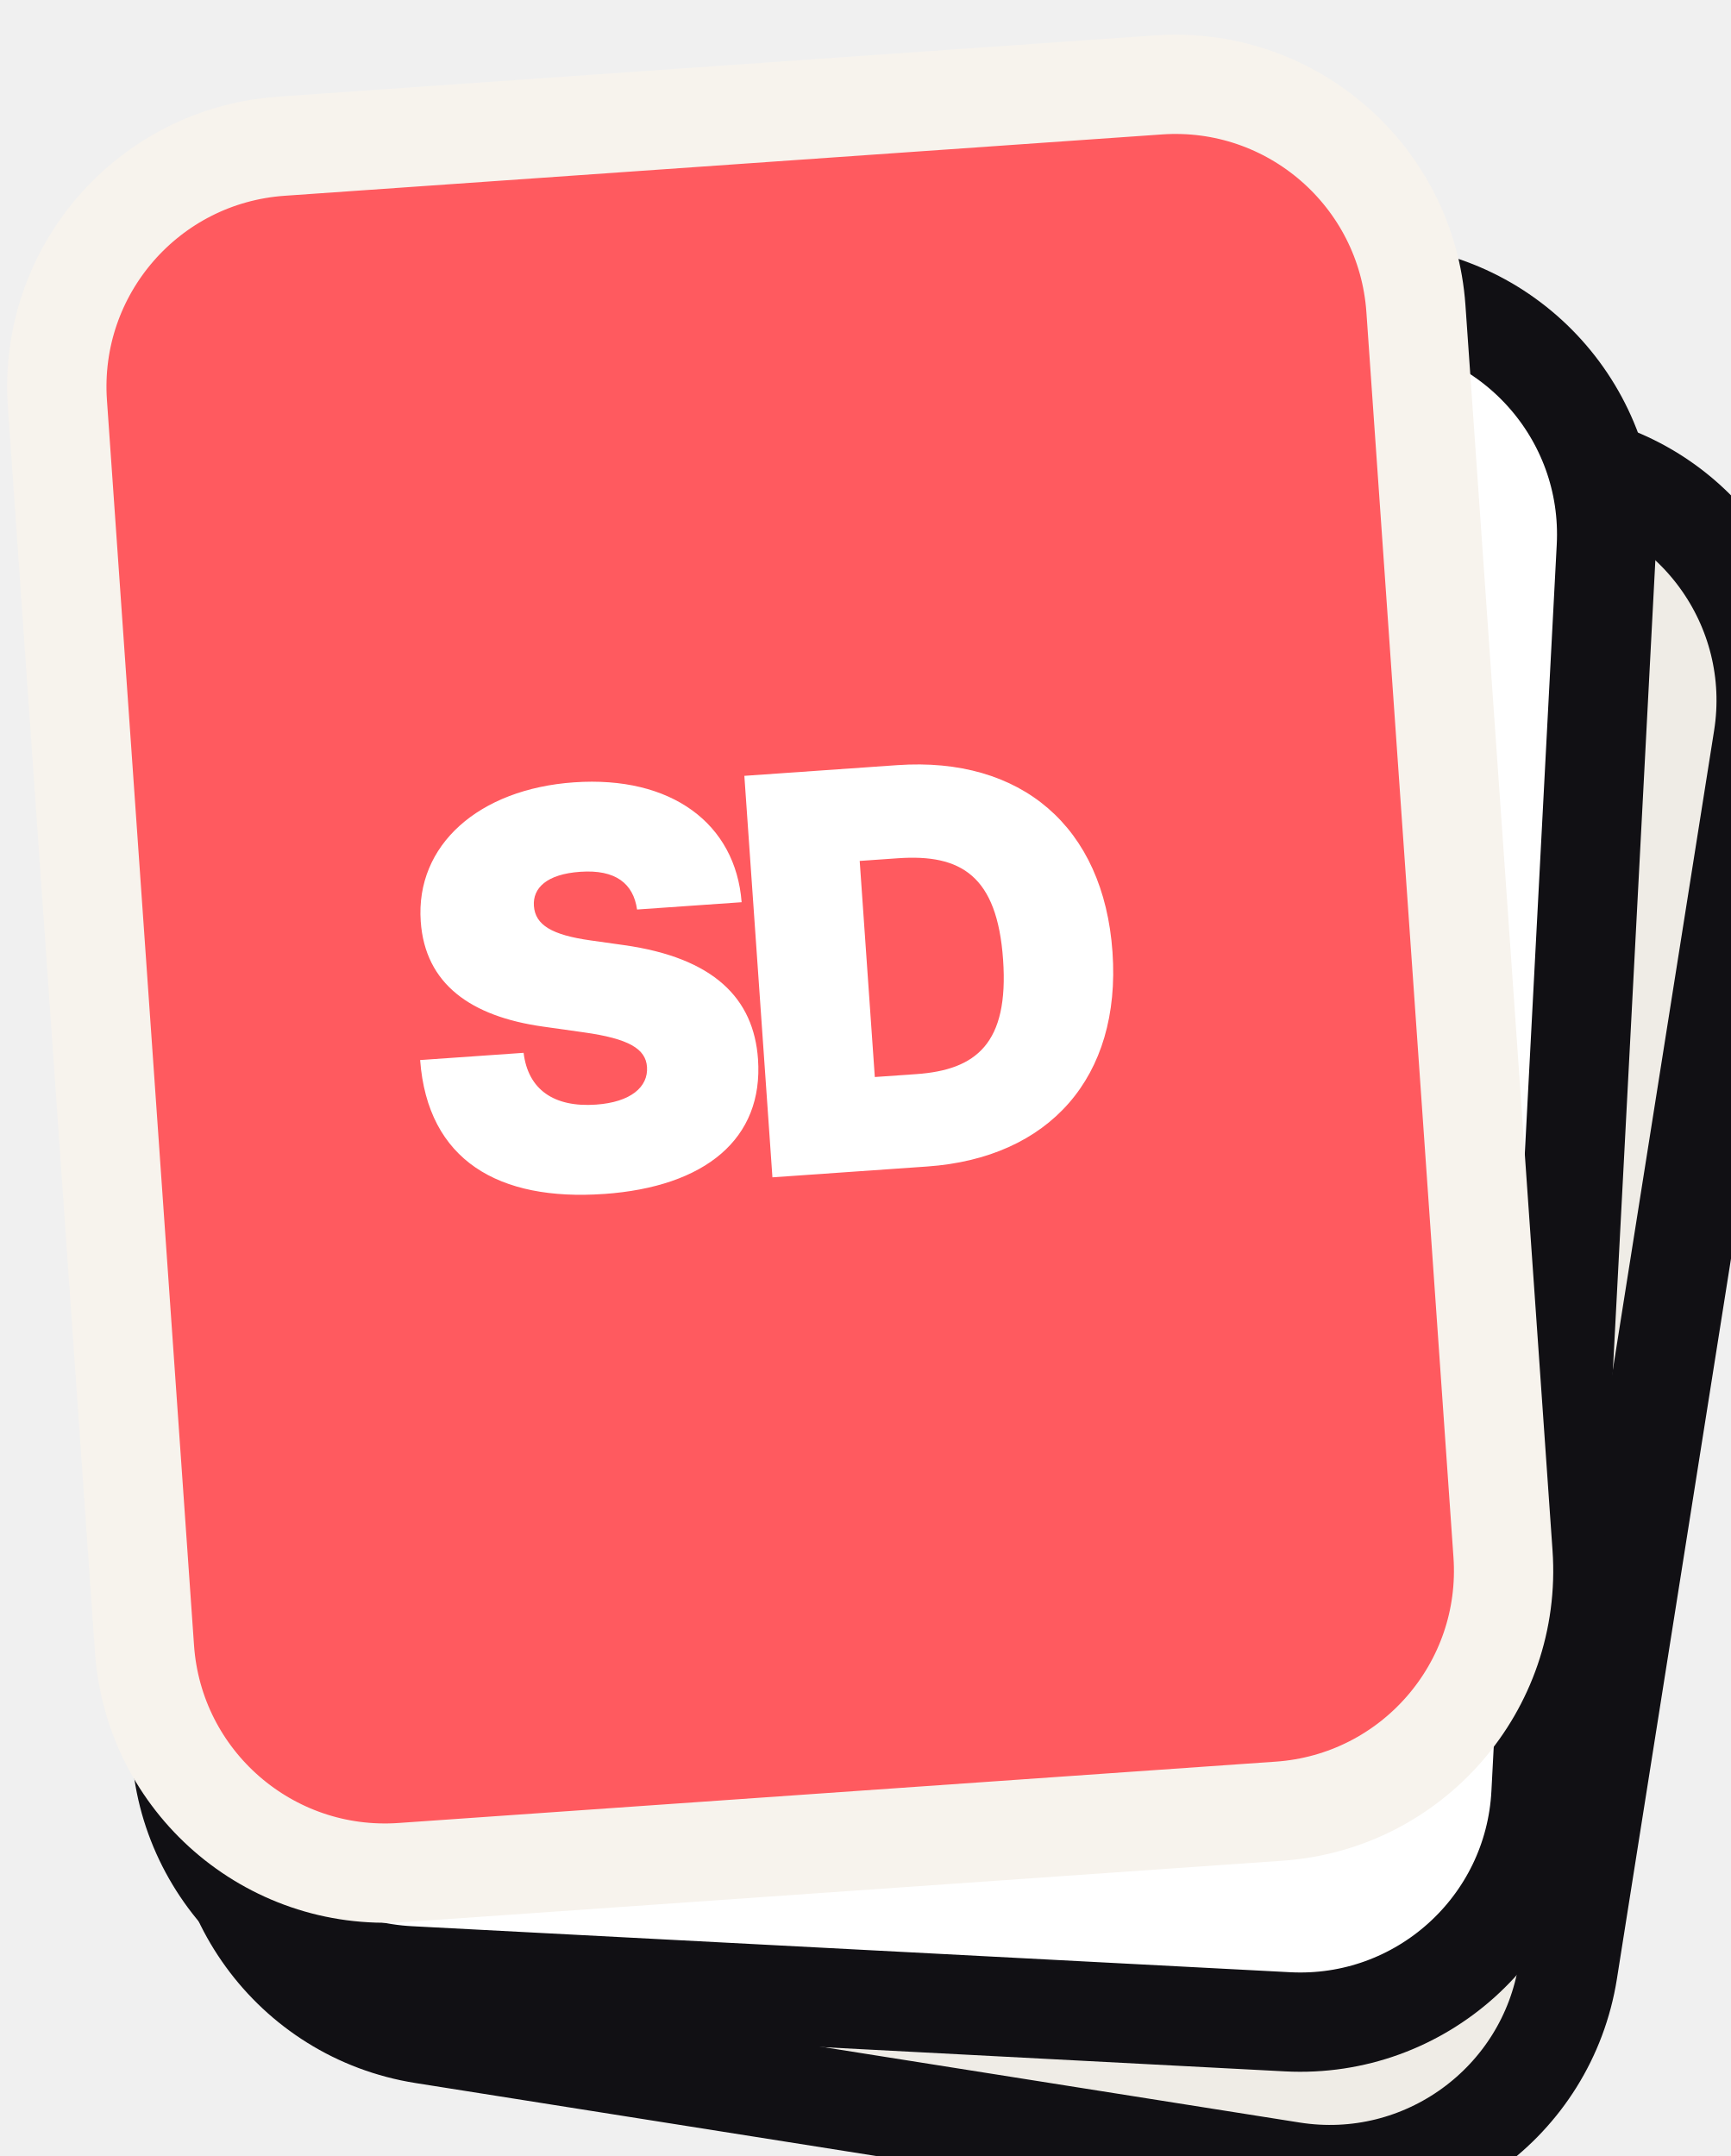
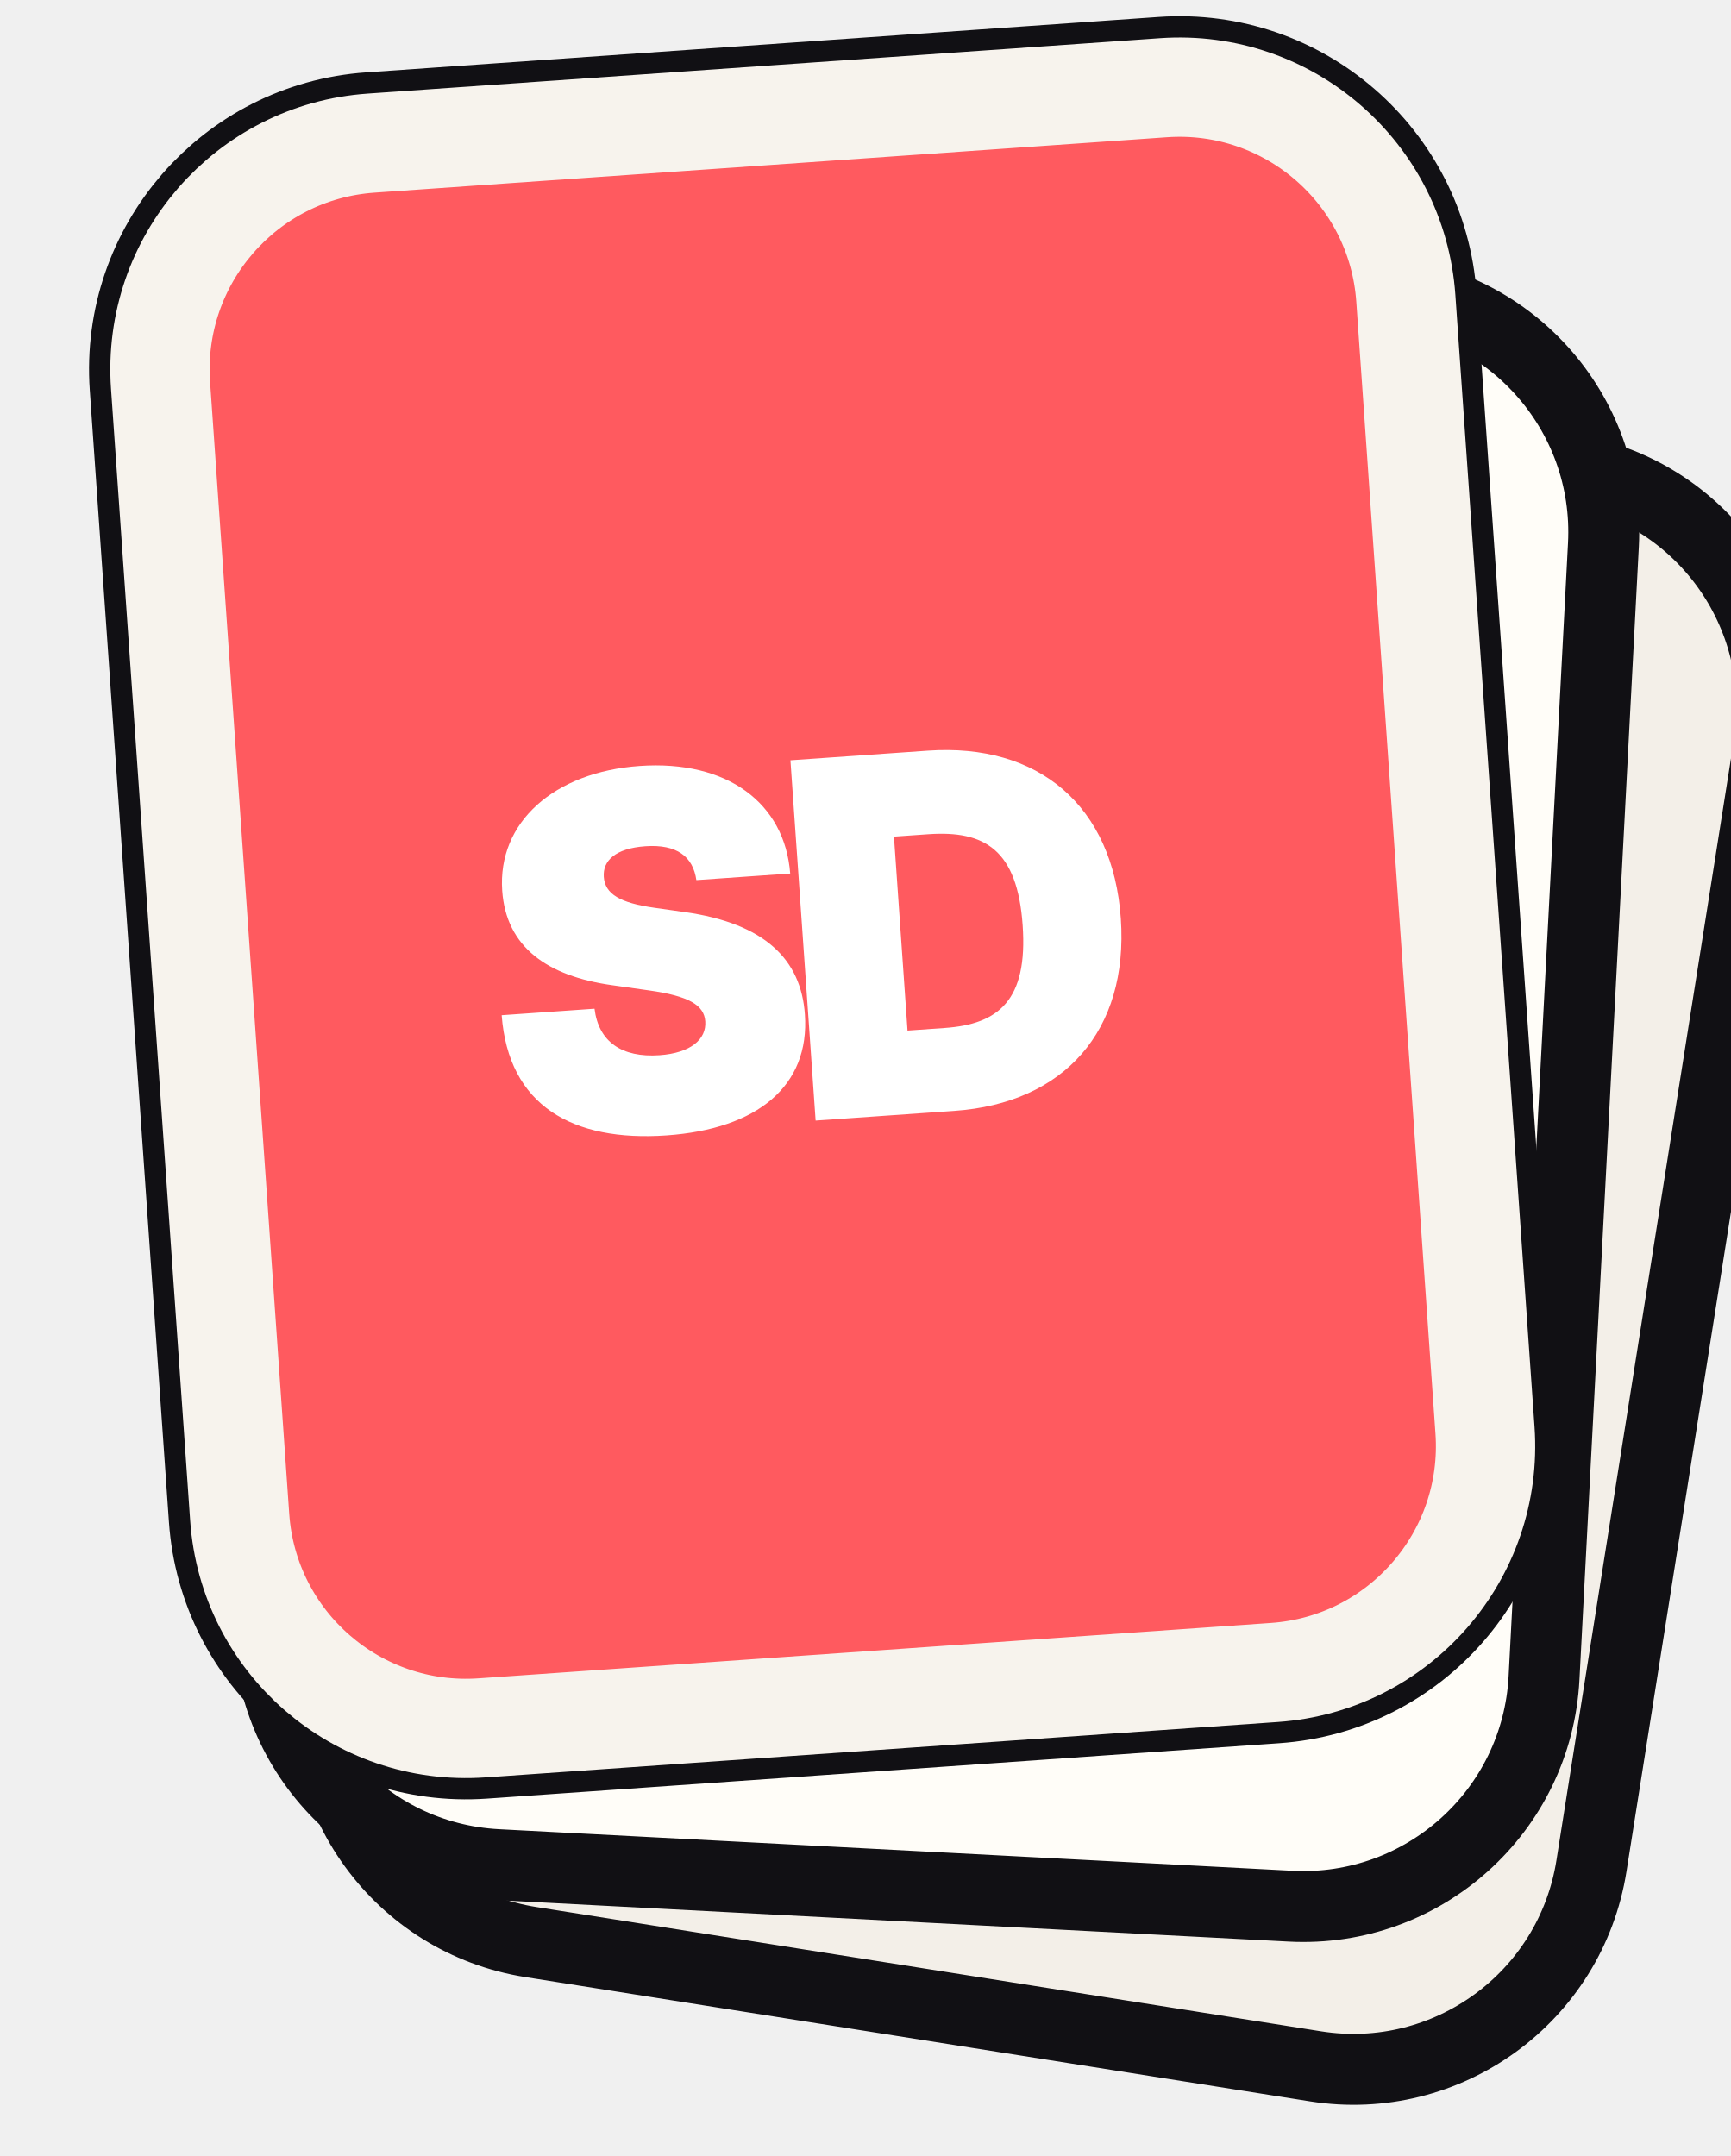
<svg xmlns="http://www.w3.org/2000/svg" viewBox="24 12 122 152" role="img" aria-labelledby="title desc">
-   <rect x="46" y="39" width="96" height="122" rx="17" fill="#efece6" stroke="#111014" stroke-width="7" transform="rotate(9 94 100)" />
-   <rect x="39" y="31" width="96" height="122" rx="17" fill="#ffffff" stroke="#111014" stroke-width="7" transform="rotate(3 87 92)" />
-   <rect x="31" y="20" width="96" height="122" rx="17" fill="#ff5a5f" stroke="#f7f3ed" stroke-width="7" transform="rotate(-4 79 81)" />
-   <path d="m 65.539,95.343 c 7.179,0 11.502,-3.104 11.502,-8.722 0,-4.304 -2.609,-7.351 -8.874,-8.684 L 65.844,77.442 c -2.685,-0.571 -3.809,-1.352 -3.809,-2.704 0,-1.257 1.047,-2.171 3.428,-2.171 2.495,0 3.675,1.085 3.809,2.933 h 7.389 c -0.038,-5.561 -4.323,-9.255 -11.197,-9.255 -6.741,0 -11.464,3.637 -11.464,9.026 0,4.437 3.066,6.932 8.074,7.998 l 2.856,0.609 c 3.142,0.667 4.266,1.466 4.266,2.742 0,1.409 -1.314,2.399 -3.771,2.399 -2.971,0 -4.704,-1.39 -4.837,-3.999 h -7.312 c 0.038,7.122 4.856,10.321 12.264,10.321 z M 88.404,95 c 8.626,0 14.092,-5.313 14.092,-14.168 0,-8.874 -5.465,-14.206 -14.206,-14.206 H 77.474 V 95 Z M 85.167,88.449 V 73.177 h 2.704 c 4.456,0 6.894,1.714 6.894,7.655 0,5.922 -2.438,7.617 -6.665,7.617 z" fill="#ffffff" transform="rotate(-4 78 81)" />
+   <g>
+     <rect x="53" y="40" width="90" height="114" rx="17" fill="#f3efe8" stroke="#111014" stroke-width="5" transform="rotate(9 98 97)" />
+     <rect x="45" y="31" width="90" height="114" rx="17" fill="#fffdf8" stroke="#111014" stroke-width="5" transform="rotate(3 90 88)" />
+     <rect x="38" y="20" width="88" height="112" rx="16" fill="none" stroke="#111014" stroke-width="10" transform="rotate(-4 82 76)" />
+     <rect x="38" y="20" width="88" height="112" rx="16" fill="#ff5a5f" stroke="#f7f3ed" stroke-width="7" transform="rotate(-4 82 76)" />
+     <path d="m 69.895,91.308 c 6.443,0 10.322,-2.786 10.322,-7.827 0,-3.862 -2.341,-6.597 -7.964,-7.793 L 70.169,75.243 c -2.41,-0.513 -3.418,-1.213 -3.418,-2.427 0,-1.128 0.94,-1.948 3.076,-1.948 2.239,0 3.298,0.974 3.418,2.632 h 6.631 c -0.034,-4.99 -3.879,-8.306 -10.049,-8.306 -6.05,0 -10.288,3.264 -10.288,8.101 0,3.982 2.751,6.221 7.246,7.178 l 2.563,0.547 c 2.82,0.598 3.828,1.316 3.828,2.461 0,1.265 -1.179,2.153 -3.384,2.153 -2.666,0 -4.221,-1.248 -4.341,-3.589 h -6.562 c 0.034,6.392 4.358,9.263 11.006,9.263 z M 90.259,91 c 7.742,0 12.646,-4.768 12.646,-12.715 0,-7.964 -4.905,-12.749 -12.749,-12.749 H 80.449 V 91 Z M 87.354,85.121 V 71.415 h 2.427 c 3.999,0 6.187,1.538 6.187,6.87 0,5.315 -2.188,6.836 -5.981,6.836 z" fill="#ffffff" transform="rotate(-4,81,76)" aria-label="SD" />
+   </g>
</svg>
